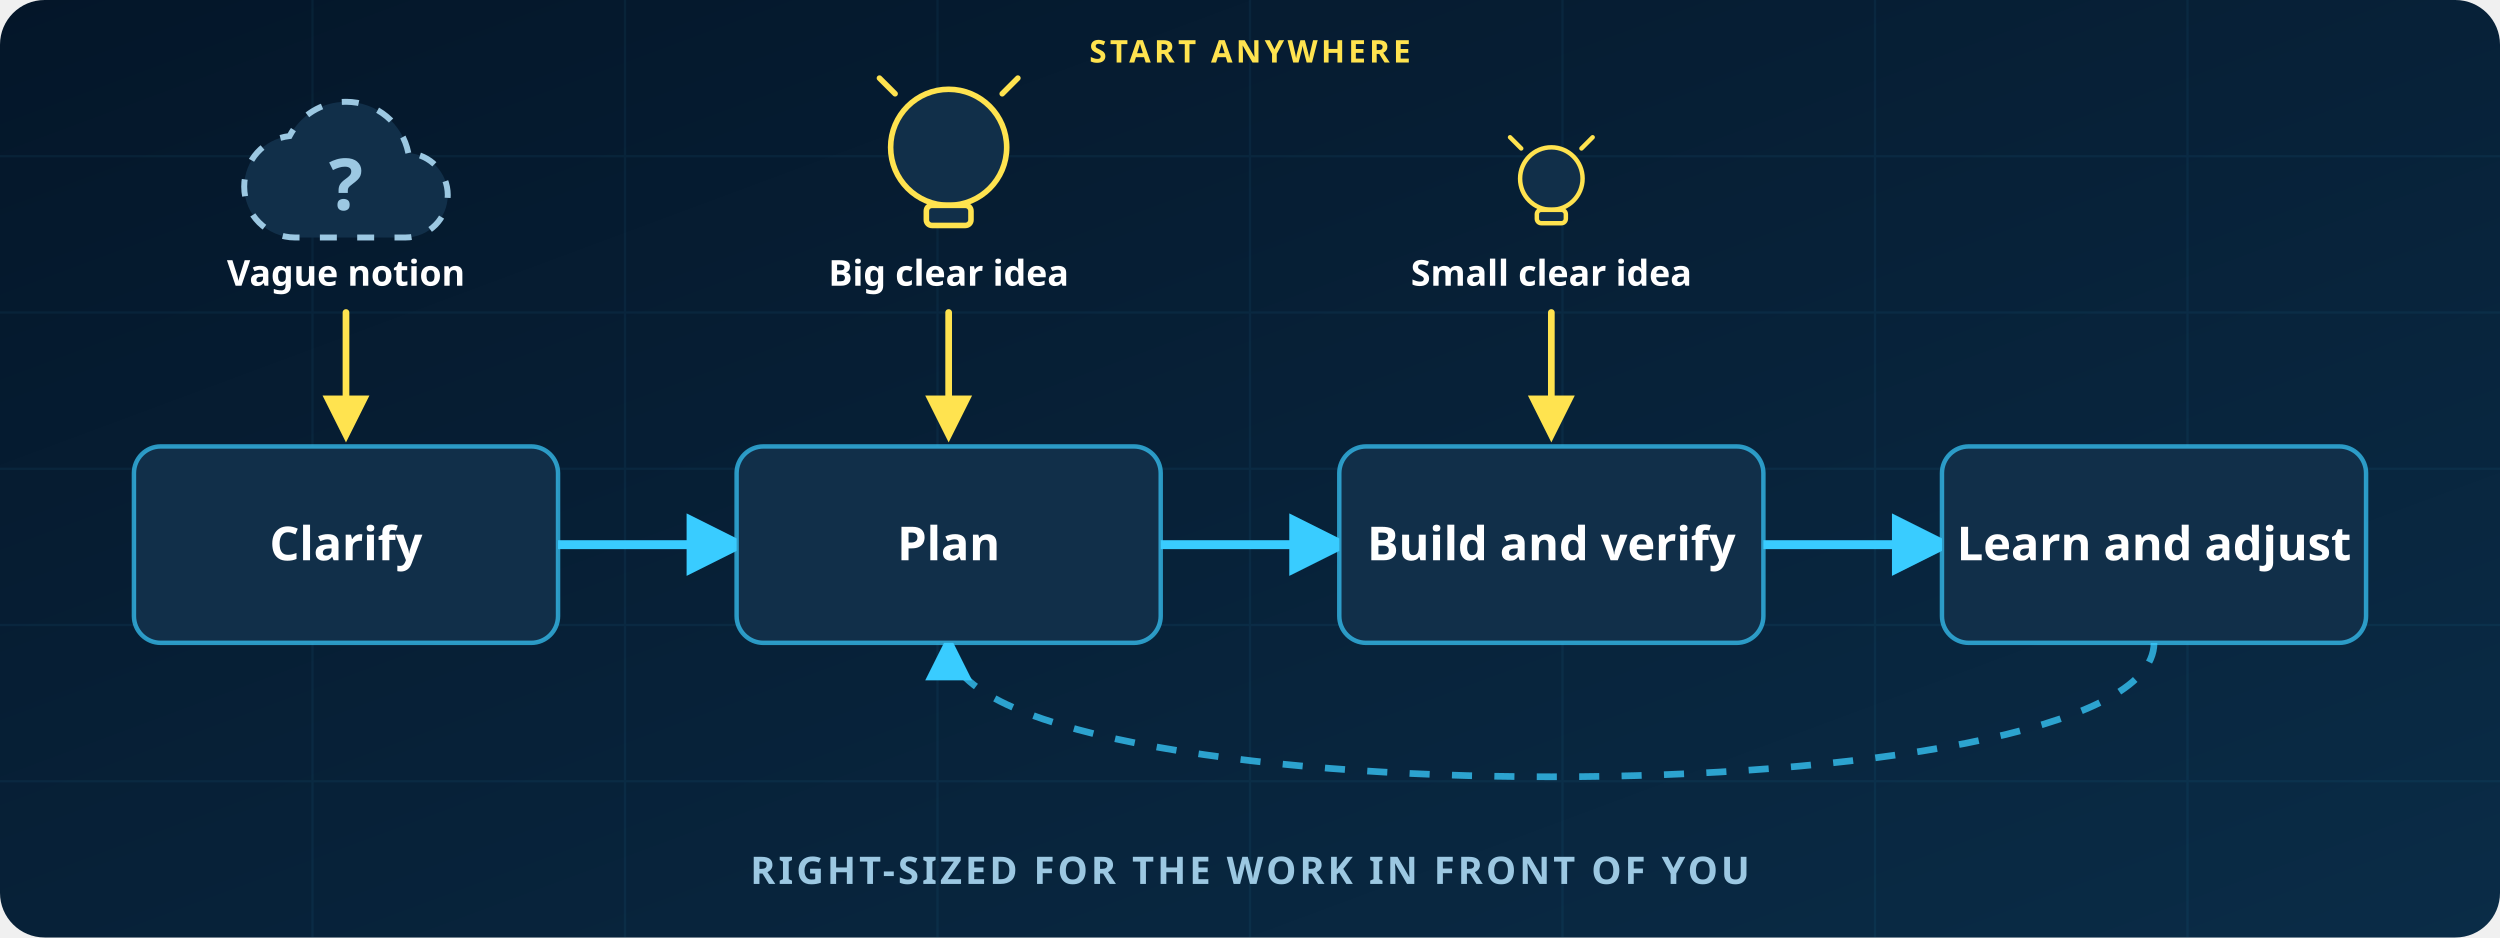
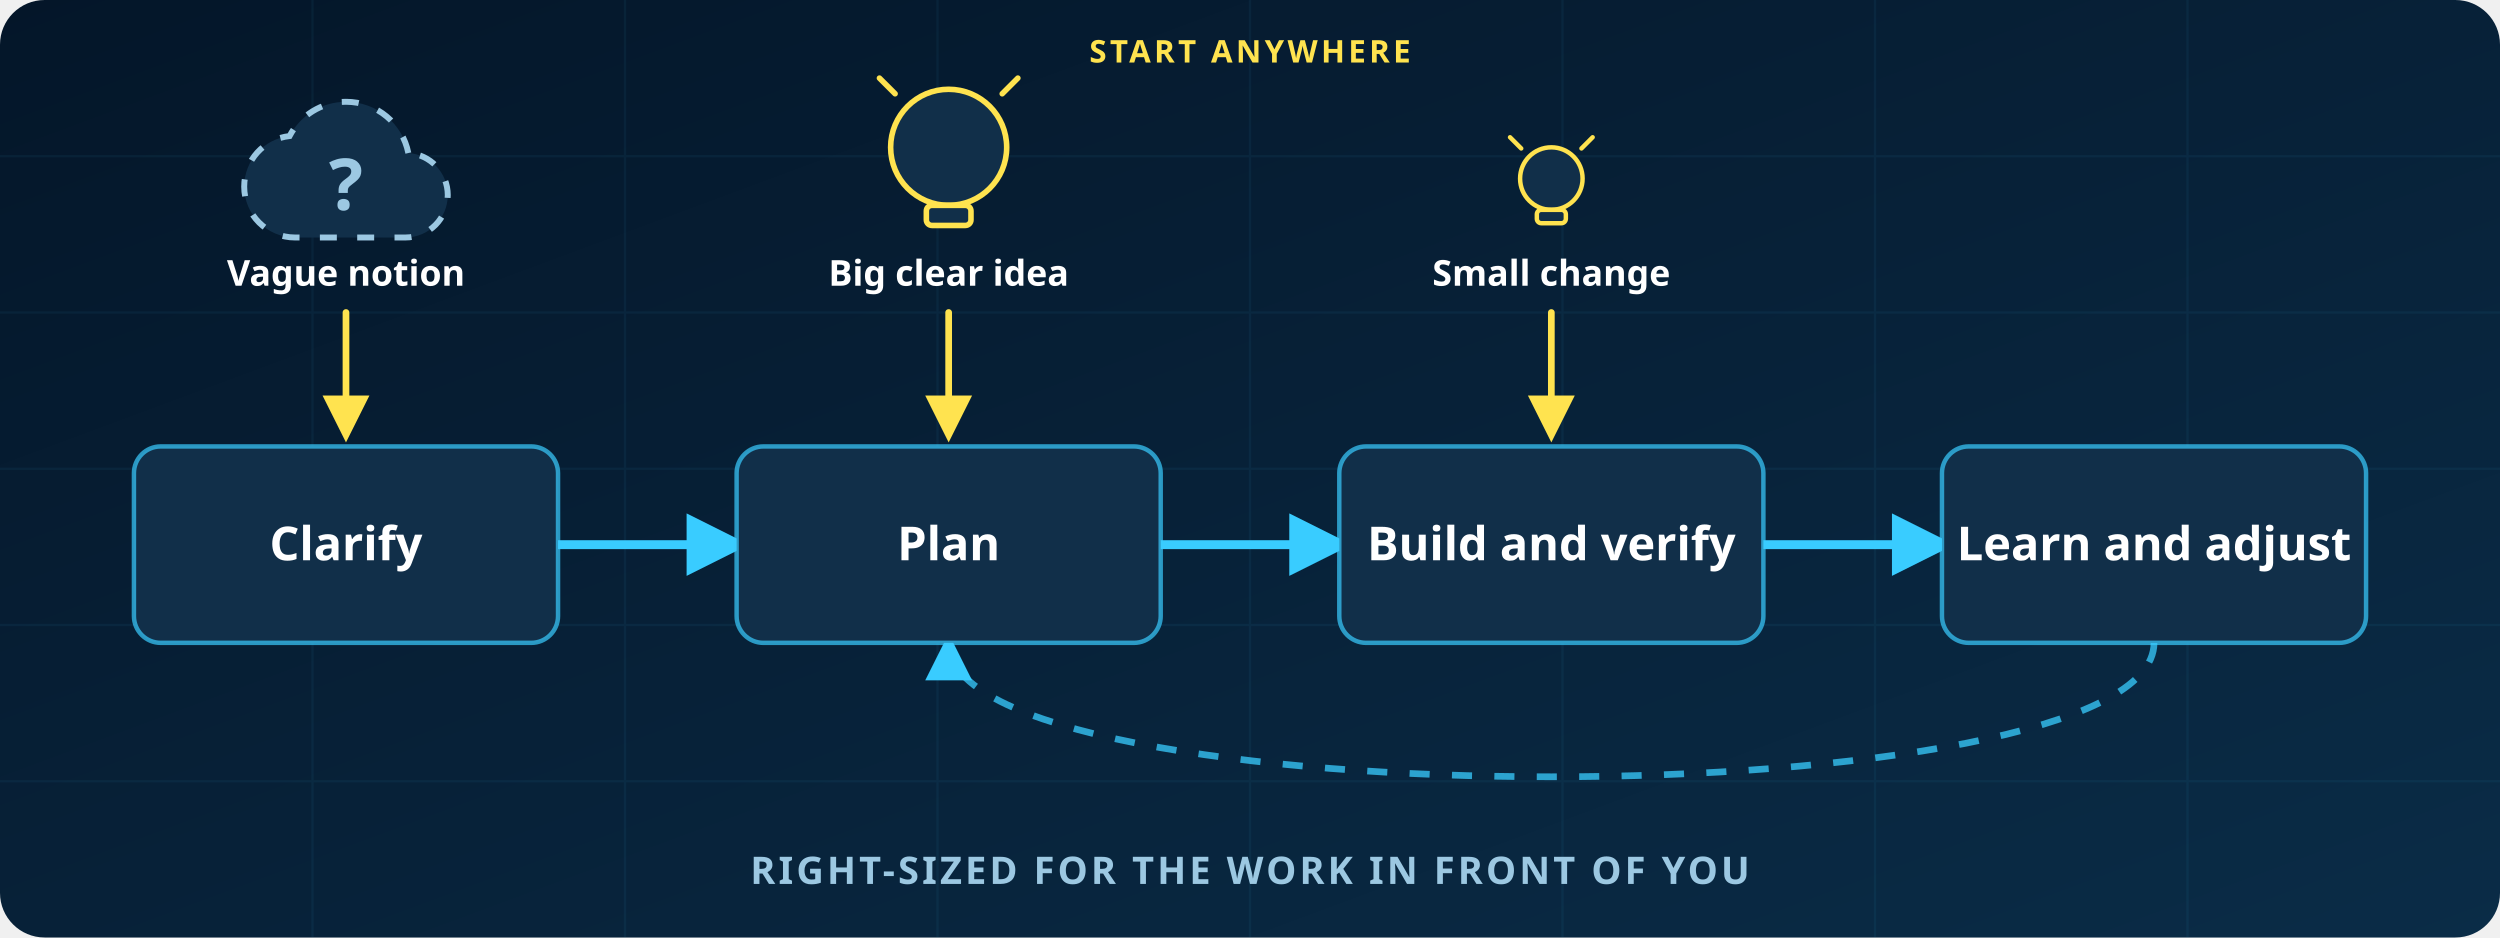
<svg xmlns="http://www.w3.org/2000/svg" width="1120" height="420" viewBox="0 0 1120 420" role="img" aria-labelledby="title description">
  <defs>
    <linearGradient id="background" x1="0" y1="0" x2="1" y2="1">
      <stop offset="0" stop-color="#041629" />
      <stop offset="1" stop-color="#0a2c47" />
    </linearGradient>
    <marker id="arrow" viewBox="0 0 10 10" refX="8" refY="5" markerWidth="7" markerHeight="7" orient="auto-start-reverse">
      <path d="M 0 0 L 10 5 L 0 10 z" fill="#39ccff" />
    </marker>
    <marker id="arrow-gold" viewBox="0 0 10 10" refX="8" refY="5" markerWidth="7" markerHeight="7" orient="auto-start-reverse">
      <path d="M 0 0 L 10 5 L 0 10 z" fill="#ffe34f" />
    </marker>
  </defs>
  <rect width="1120" height="420" rx="20" fill="url(#background)" />
  <path d="M0 70H1120M0 140H1120M0 210H1120M0 280H1120M0 350H1120M140 0V420M280 0V420M420 0V420M560 0V420M700 0V420M840 0V420M980 0V420" stroke="#38bdf8" stroke-opacity=".06" />
  <path d="M155 140V194" stroke="#ffe34f" stroke-width="3" stroke-linecap="round" marker-end="url(#arrow-gold)" />
  <path d="M425 140V194" stroke="#ffe34f" stroke-width="3" stroke-linecap="round" marker-end="url(#arrow-gold)" />
  <path d="M695 140V194" stroke="#ffe34f" stroke-width="3" stroke-linecap="round" marker-end="url(#arrow-gold)" />
  <path d="M250 244H330" stroke="#39ccff" stroke-width="4" stroke-linecap="round" marker-end="url(#arrow)" />
  <path d="M520 244H600" stroke="#39ccff" stroke-width="4" stroke-linecap="round" marker-end="url(#arrow)" />
  <path d="M790 244H870" stroke="#39ccff" stroke-width="4" stroke-linecap="round" marker-end="url(#arrow)" />
  <path d="M965 288C965 368 425 368 425 288" fill="none" stroke="#39ccff" stroke-opacity=".75" stroke-width="3" stroke-dasharray="9 10" marker-end="url(#arrow)" />
  <g transform="translate(155 76) scale(3.8) translate(-12 -12)">
    <path d="M19.35 10.04C18.67 6.59 15.64 4 12 4 9.11 4 6.6 5.64 5.35 8.04 2.34 8.36 0 10.91 0 14c0 3.31 2.69 6 6 6h13c2.76 0 5-2.24 5-5 0-2.64-2.05-4.78-4.65-4.96z" fill="#112f49" stroke="#9cc8e2" stroke-width=".7" stroke-dasharray="2 2.4" />
  </g>
  <circle cx="425" cy="66" r="26" fill="#112f49" stroke="#ffe34f" stroke-width="2.5" />
  <rect x="415" y="92" width="20" height="9" rx="2.5" fill="#112f49" stroke="#ffe34f" stroke-width="2.5" />
  <path d="M401 42L394 35M449 42L456 35" stroke="#ffe34f" stroke-width="2.5" stroke-linecap="round" />
  <circle cx="695" cy="80" r="14" fill="#112f49" stroke="#ffe34f" stroke-width="2" />
  <rect x="688.5" y="94" width="13" height="6" rx="2" fill="#112f49" stroke="#ffe34f" stroke-width="2" />
  <path d="M681.5 66.5L676.5 61.5M708.5 66.5L713.5 61.5" stroke="#ffe34f" stroke-width="2" stroke-linecap="round" />
  <g font-family="Avenir Next, Avenir, Segoe UI, sans-serif" text-anchor="middle">
    <text x="560" y="28" fill="#ffe34f" font-size="14" font-weight="700" letter-spacing="1.5">START ANYWHERE</text>
    <text x="155" y="94" fill="#9cc8e2" font-size="32" font-weight="700">?</text>
    <text x="155" y="128" fill="#ffffff" font-size="16" font-weight="600">Vague notion</text>
    <text x="425" y="128" fill="#ffffff" font-size="16" font-weight="600">Big clear idea</text>
-     <text x="695" y="128" fill="#ffffff" font-size="16" font-weight="600">Small clear idea</text>
+     <text x="695" y="128" fill="#ffffff" font-size="16" font-weight="600">Small change</text>
    <g transform="translate(60 200)">
      <rect width="190" height="88" rx="12" fill="#112f49" stroke="#39ccff" stroke-opacity=".7" stroke-width="2" />
      <text x="95" y="51" fill="#ffffff" font-size="21" font-weight="600">Clarify</text>
    </g>
    <g transform="translate(330 200)">
      <rect width="190" height="88" rx="12" fill="#112f49" stroke="#39ccff" stroke-opacity=".7" stroke-width="2" />
      <text x="95" y="51" fill="#ffffff" font-size="21" font-weight="600">Plan</text>
    </g>
    <g transform="translate(600 200)">
      <rect width="190" height="88" rx="12" fill="#112f49" stroke="#39ccff" stroke-opacity=".7" stroke-width="2" />
      <text x="95" y="51" fill="#ffffff" font-size="21" font-weight="600">Build and verify</text>
    </g>
    <g transform="translate(870 200)">
      <rect width="190" height="88" rx="12" fill="#112f49" stroke="#39ccff" stroke-opacity=".7" stroke-width="2" />
      <text x="95" y="51" fill="#ffffff" font-size="21" font-weight="600">Learn and adjust</text>
    </g>
    <text x="560" y="396" fill="#9cc8e2" font-size="17" font-weight="600" letter-spacing="1.4">RIGHT-SIZED FOR THE WORK IN FRONT OF YOU</text>
  </g>
</svg>
